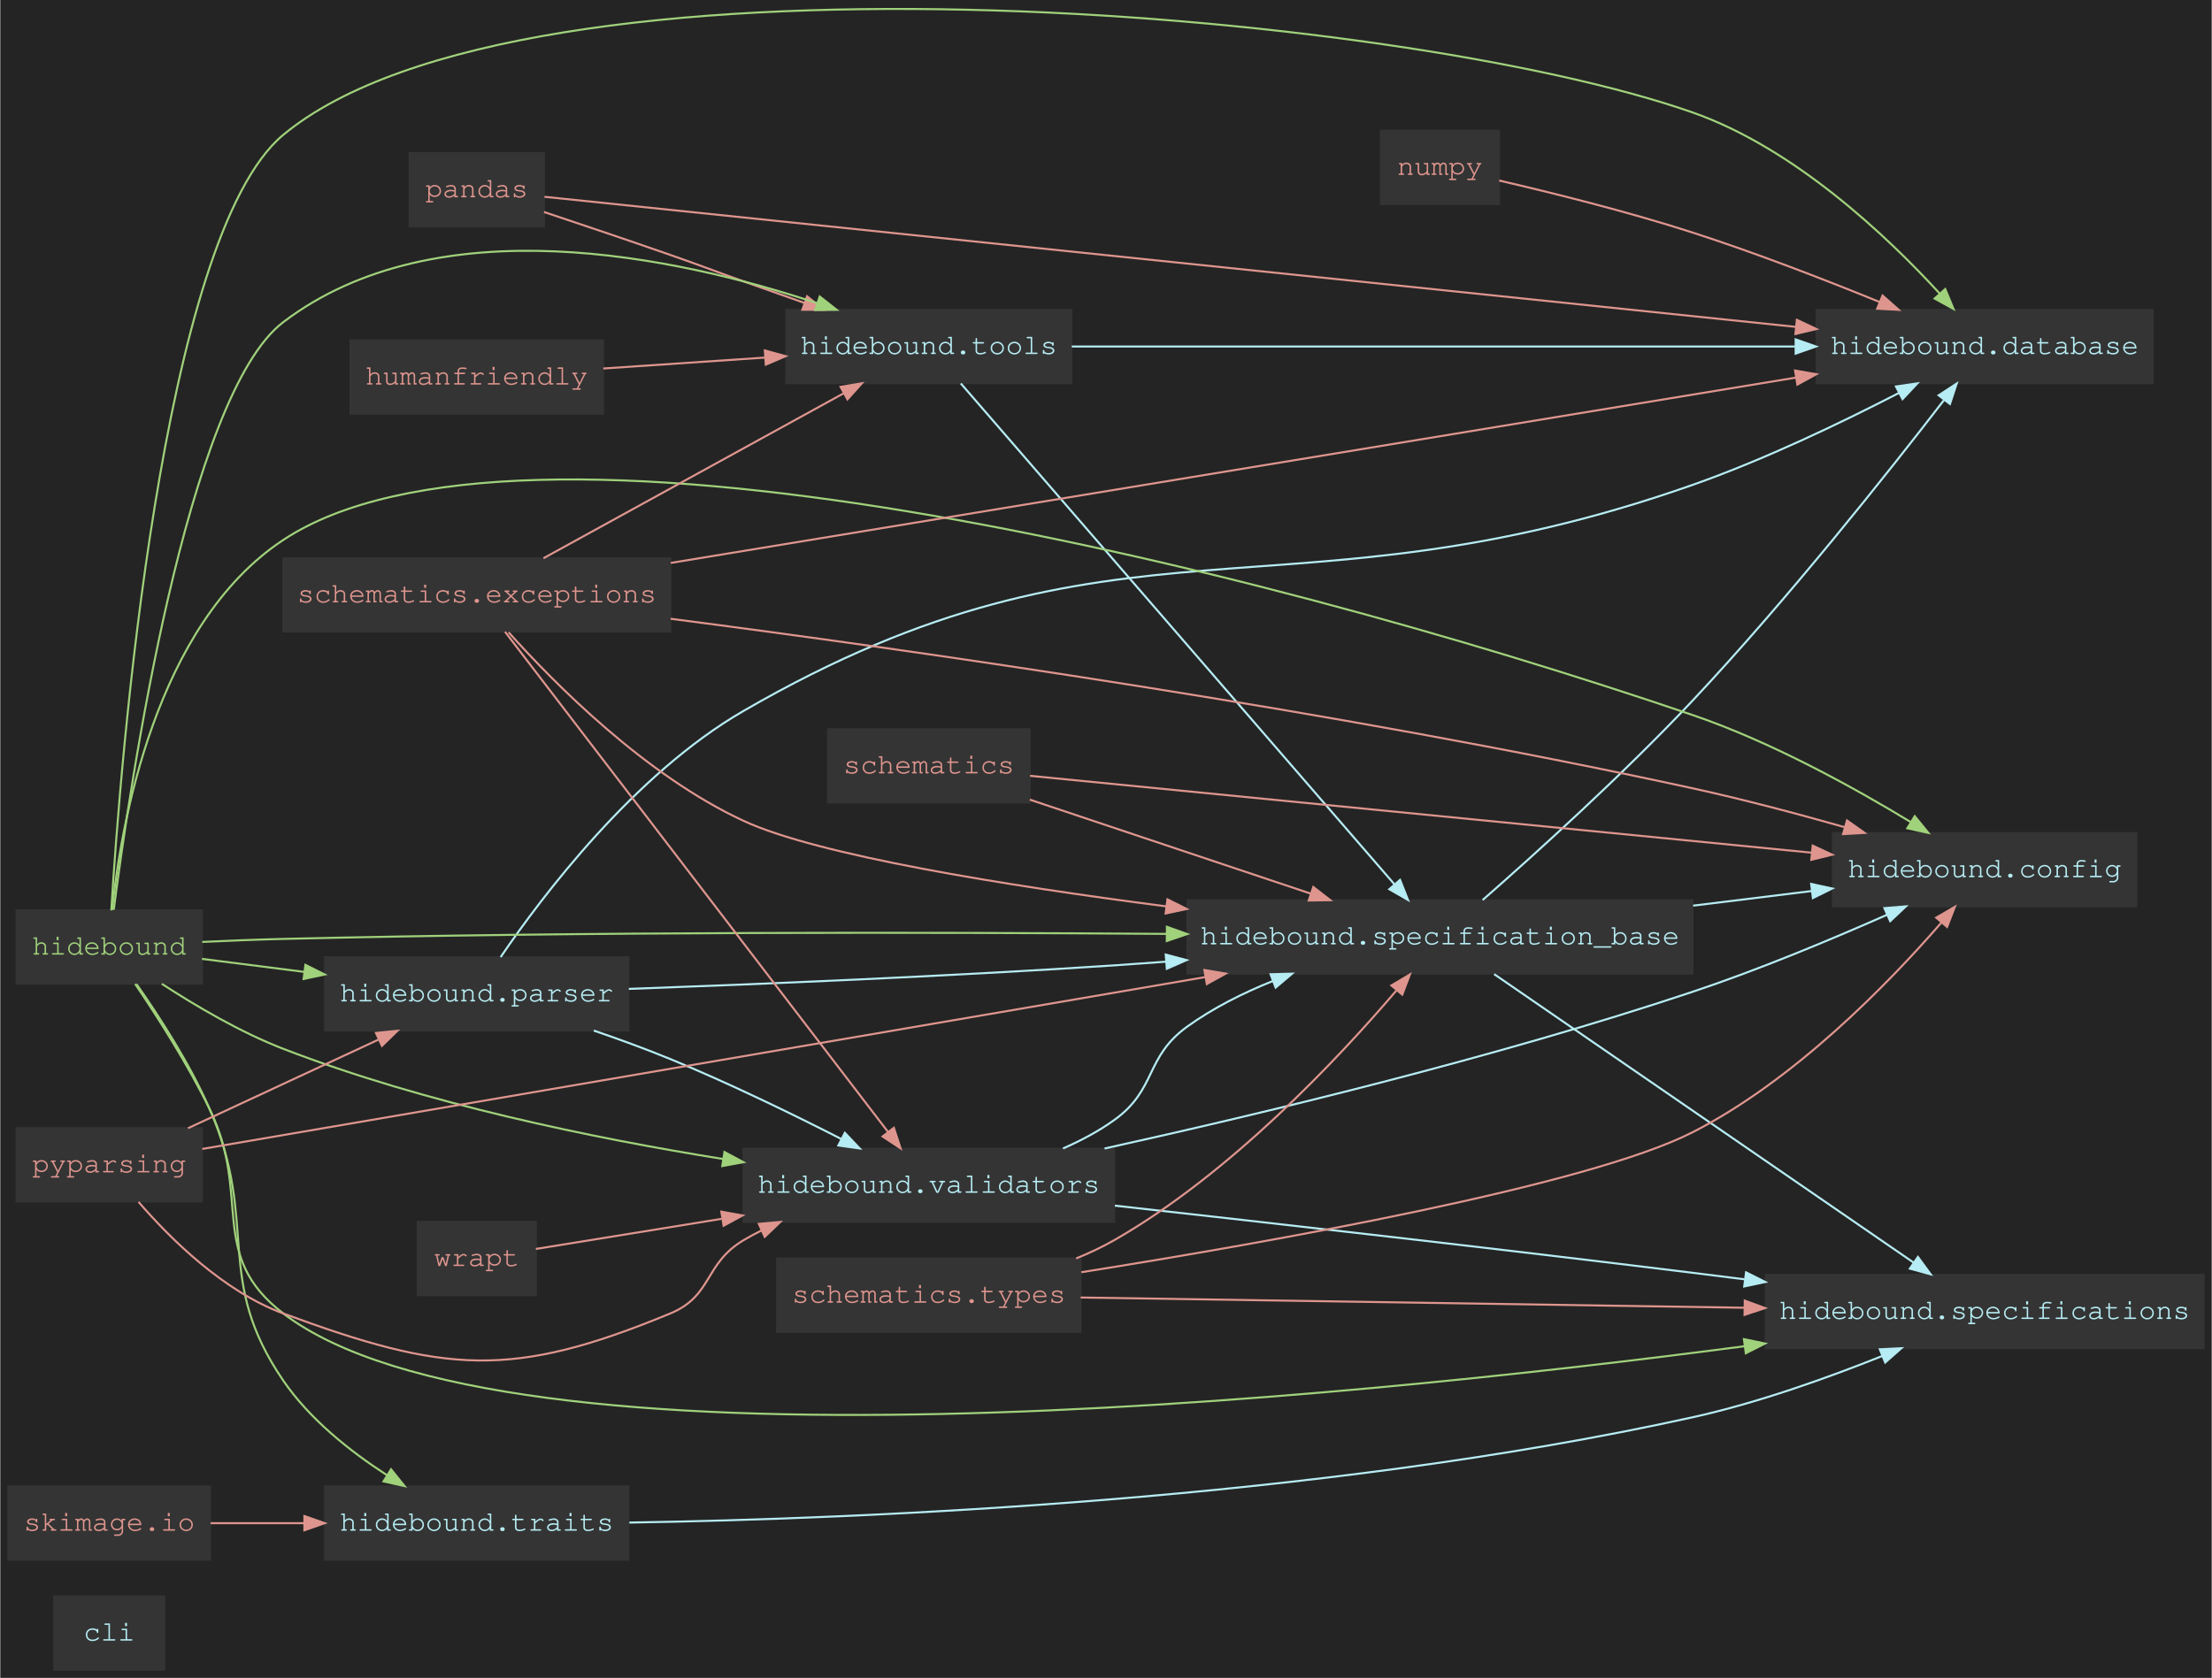
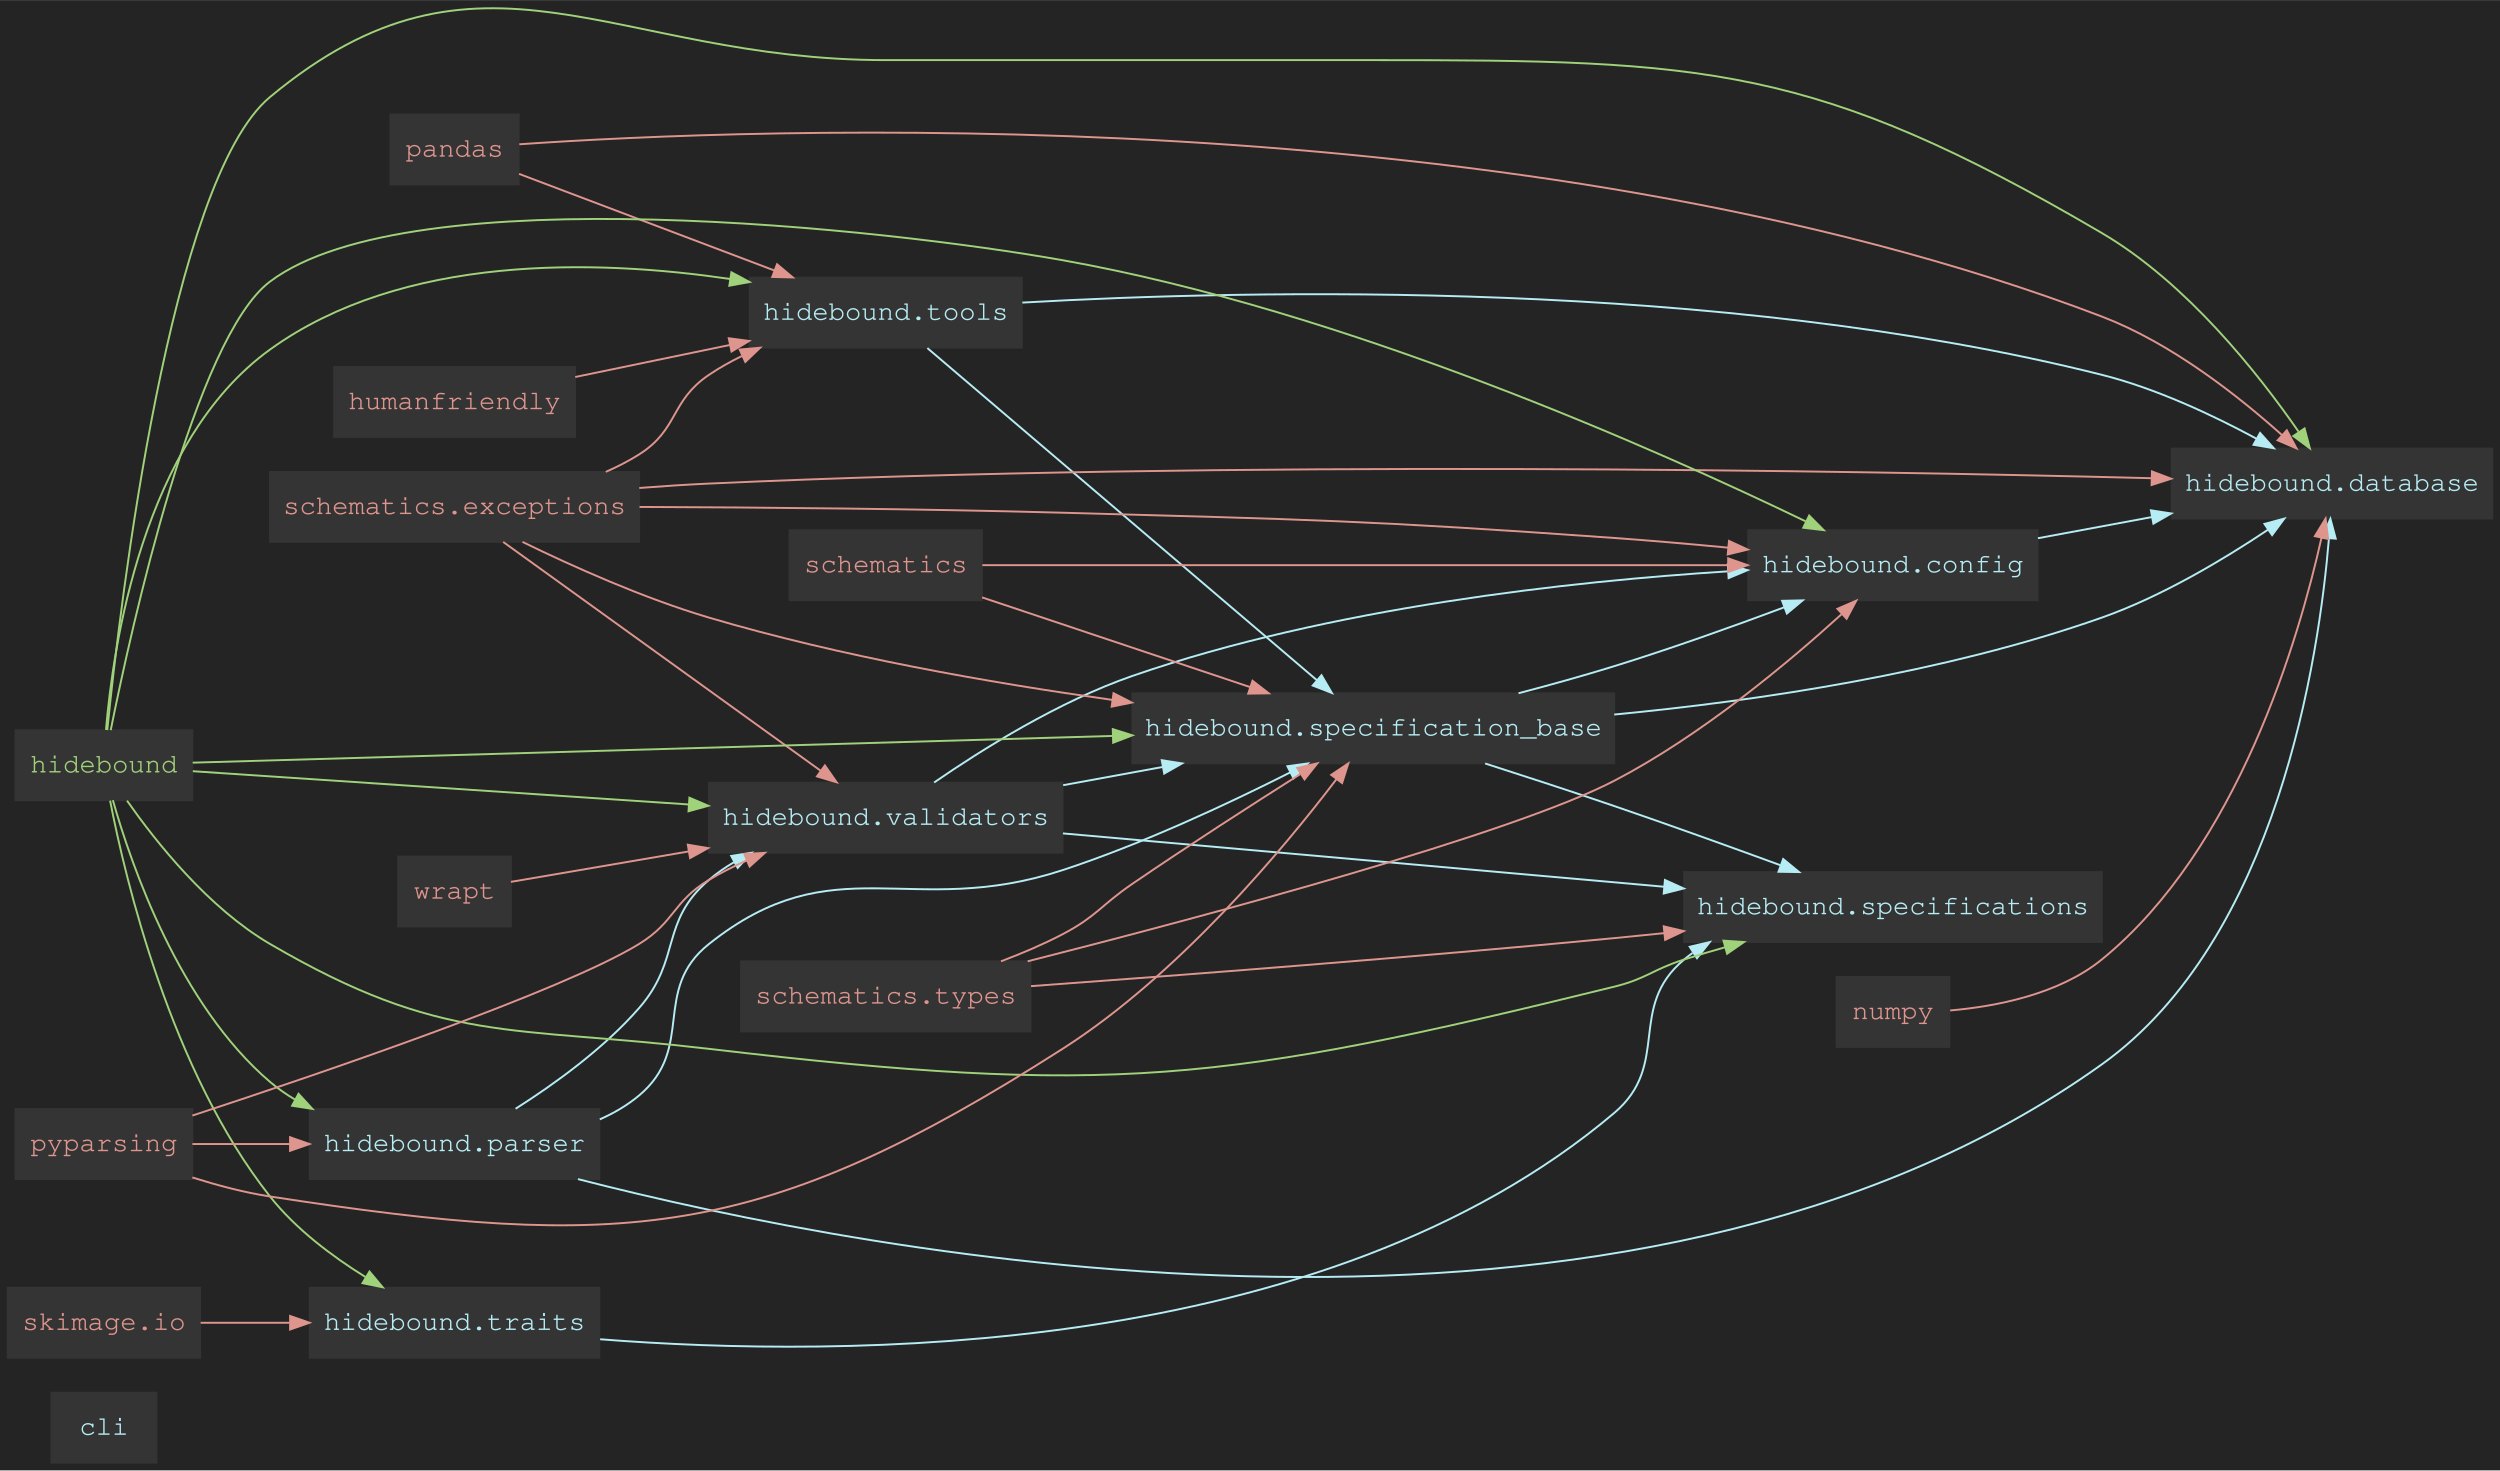
- <svg xmlns="http://www.w3.org/2000/svg" width="1086pt" height="824pt" viewBox="0.00 0.00 1086.00 824.21">
-   <g id="graph0" class="graph" transform="scale(1 1) rotate(0) translate(4 820.2119)">
-     <polygon fill="#242424" stroke="transparent" points="-4,4 -4,-820.212 1082,-820.212 1082,4 -4,4" />
+ <svg xmlns="http://www.w3.org/2000/svg" width="1287pt" height="757pt" viewBox="0.00 0.00 1287.00 756.89">
+   <g id="graph0" class="graph" transform="scale(1 1) rotate(0) translate(4 752.8936)">
+     <polygon fill="#242424" stroke="transparent" points="-4,4 -4,-752.894 1283,-752.894 1283,4 -4,4" />
    <g id="node1" class="node">
      <polygon fill="#343434" stroke="#343434" points="76.5,-36 22.5,-36 22.5,0 76.5,0 76.5,-36" />
      <text text-anchor="middle" x="49.5" y="-14.3" font-family="Courier,monospace" font-size="14.00" fill="#b6ecf3">cli</text>
    </g>
    <g id="node2" class="node">
-       <polygon fill="#343434" stroke="#343434" points="1045,-411 896,-411 896,-375 1045,-375 1045,-411" />
-       <text text-anchor="middle" x="970.5" y="-389.3" font-family="Courier,monospace" font-size="14.00" fill="#b6ecf3">hidebound.config</text>
+       <polygon fill="#343434" stroke="#343434" points="1045,-480 896,-480 896,-444 1045,-444 1045,-480" />
+       <text text-anchor="middle" x="970.5" y="-458.3" font-family="Courier,monospace" font-size="14.00" fill="#b6ecf3">hidebound.config</text>
    </g>
    <g id="node3" class="node">
-       <polygon fill="#343434" stroke="#343434" points="1053,-668 888,-668 888,-632 1053,-632 1053,-668" />
-       <text text-anchor="middle" x="970.5" y="-646.3" font-family="Courier,monospace" font-size="14.00" fill="#b6ecf3">hidebound.database</text>
+       <polygon fill="#343434" stroke="#343434" points="1279,-522 1114,-522 1114,-486 1279,-486 1279,-522" />
+       <text text-anchor="middle" x="1196.5" y="-500.3" font-family="Courier,monospace" font-size="14.00" fill="#b6ecf3">hidebound.database</text>
+     </g>
+     <g id="edge1" class="edge">
+       <path fill="none" stroke="#b6ecf3" d="M1045.127,-475.869C1063.935,-479.364 1084.353,-483.159 1103.925,-486.796" />
+       <polygon fill="#b6ecf3" stroke="#b6ecf3" points="1103.289,-490.238 1113.761,-488.624 1104.569,-483.355 1103.289,-490.238" />
    </g>
    <g id="node4" class="node">
-       <polygon fill="#343434" stroke="#343434" points="304.5,-350 155.5,-350 155.5,-314 304.5,-314 304.5,-350" />
-       <text text-anchor="middle" x="230" y="-328.3" font-family="Courier,monospace" font-size="14.00" fill="#b6ecf3">hidebound.parser</text>
-     </g>
-     <g id="edge1" class="edge">
-       <path fill="none" stroke="#b6ecf3" d="M241.722,-350.084C262.166,-380.094 307.324,-439.951 361,-471 545.293,-577.606 626.154,-511.364 827,-582 862.166,-594.367 900.217,-612.641 928.295,-627.131" />
-       <polygon fill="#b6ecf3" stroke="#b6ecf3" points="926.931,-630.367 937.416,-631.886 930.167,-624.16 926.931,-630.367" />
+       <polygon fill="#343434" stroke="#343434" points="304.5,-182 155.5,-182 155.5,-146 304.5,-146 304.5,-182" />
+       <text text-anchor="middle" x="230" y="-160.3" font-family="Courier,monospace" font-size="14.00" fill="#b6ecf3">hidebound.parser</text>
+     </g>
+     <g id="edge2" class="edge">
+       <path fill="none" stroke="#b6ecf3" d="M293.538,-145.945C445.452,-106.864 835.083,-31.254 1078,-205 1168.401,-269.659 1189.862,-414.532 1194.937,-475.791" />
+       <polygon fill="#b6ecf3" stroke="#b6ecf3" points="1191.456,-476.171 1195.686,-485.885 1198.437,-475.654 1191.456,-476.171" />
    </g>
    <g id="node5" class="node">
-       <polygon fill="#343434" stroke="#343434" points="827,-378 579,-378 579,-342 827,-342 827,-378" />
-       <text text-anchor="middle" x="703" y="-356.3" font-family="Courier,monospace" font-size="14.00" fill="#b6ecf3">hidebound.specification_base</text>
-     </g>
-     <g id="edge2" class="edge">
-       <path fill="none" stroke="#b6ecf3" d="M304.675,-334.446C368.119,-336.738 461.586,-340.62 543,-346 551.299,-346.548 559.837,-347.159 568.444,-347.81" />
-       <polygon fill="#b6ecf3" stroke="#b6ecf3" points="568.331,-351.312 578.57,-348.592 568.869,-344.332 568.331,-351.312" />
+       <polygon fill="#343434" stroke="#343434" points="827,-396 579,-396 579,-360 827,-360 827,-396" />
+       <text text-anchor="middle" x="703" y="-374.3" font-family="Courier,monospace" font-size="14.00" fill="#b6ecf3">hidebound.specification_base</text>
+     </g>
+     <g id="edge3" class="edge">
+       <path fill="none" stroke="#b6ecf3" d="M304.765,-176.692C312.071,-179.922 318.989,-183.959 325,-189 354.255,-213.534 331.123,-243.227 361,-267 425.661,-318.451 464.482,-279.247 543,-305 584.06,-318.467 628.623,-339.356 660.266,-355.344" />
+       <polygon fill="#b6ecf3" stroke="#b6ecf3" points="658.744,-358.497 669.243,-359.923 661.925,-352.261 658.744,-358.497" />
    </g>
    <g id="node9" class="node">
-       <polygon fill="#343434" stroke="#343434" points="543,-256 361,-256 361,-220 543,-220 543,-256" />
-       <text text-anchor="middle" x="452" y="-234.3" font-family="Courier,monospace" font-size="14.00" fill="#b6ecf3">hidebound.validators</text>
-     </g>
-     <g id="edge3" class="edge">
-       <path fill="none" stroke="#b6ecf3" d="M287.459,-313.978C299.947,-309.692 313.006,-304.924 325,-300 353.58,-288.268 384.769,-273.078 409.087,-260.67" />
-       <polygon fill="#b6ecf3" stroke="#b6ecf3" points="410.756,-263.747 418.051,-256.063 407.557,-257.521 410.756,-263.747" />
+       <polygon fill="#343434" stroke="#343434" points="543,-350 361,-350 361,-314 543,-314 543,-350" />
+       <text text-anchor="middle" x="452" y="-328.3" font-family="Courier,monospace" font-size="14.00" fill="#b6ecf3">hidebound.validators</text>
    </g>
    <g id="edge4" class="edge">
-       <path fill="none" stroke="#b6ecf3" d="M827.353,-375.341C847.038,-377.769 866.996,-380.231 885.51,-382.515" />
-       <polygon fill="#b6ecf3" stroke="#b6ecf3" points="885.283,-386.014 895.636,-383.764 886.14,-379.066 885.283,-386.014" />
+       <path fill="none" stroke="#b6ecf3" d="M261.419,-182.166C281.39,-194.836 306.814,-213.163 325,-234 346.971,-259.174 335.548,-278.352 361,-300 364.965,-303.372 369.308,-306.397 373.879,-309.109" />
+       <polygon fill="#b6ecf3" stroke="#b6ecf3" points="372.444,-312.311 382.912,-313.949 375.75,-306.141 372.444,-312.311" />
    </g>
    <g id="edge5" class="edge">
-       <path fill="none" stroke="#b6ecf3" d="M723.962,-378.111C749.265,-400.306 792.687,-439.475 827,-476 873.835,-525.856 923.574,-588.695 950.443,-623.582" />
-       <polygon fill="#b6ecf3" stroke="#b6ecf3" points="947.902,-626.02 956.766,-631.824 953.456,-621.759 947.902,-626.02" />
+       <path fill="none" stroke="#b6ecf3" d="M777.746,-396.063C794.061,-400.347 811.177,-405.103 827,-410 856.196,-419.035 888.212,-430.483 914.581,-440.337" />
+       <polygon fill="#b6ecf3" stroke="#b6ecf3" points="913.433,-443.645 924.025,-443.888 915.896,-437.092 913.433,-443.645" />
+     </g>
+     <g id="edge6" class="edge">
+       <path fill="none" stroke="#b6ecf3" d="M827.004,-385.098C901.458,-392.218 997.111,-406.472 1078,-435 1108.857,-445.883 1140.737,-464.969 1163.648,-480.313" />
+       <polygon fill="#b6ecf3" stroke="#b6ecf3" points="1161.735,-483.244 1171.969,-485.985 1165.678,-477.46 1161.735,-483.244" />
    </g>
    <g id="node6" class="node">
-       <polygon fill="#343434" stroke="#343434" points="1078,-194 863,-194 863,-158 1078,-158 1078,-194" />
-       <text text-anchor="middle" x="970.5" y="-172.3" font-family="Courier,monospace" font-size="14.00" fill="#b6ecf3">hidebound.specifications</text>
-     </g>
-     <g id="edge6" class="edge">
-       <path fill="none" stroke="#b6ecf3" d="M729.627,-341.685C778.298,-308.207 881.584,-237.161 935.729,-199.917" />
-       <polygon fill="#b6ecf3" stroke="#b6ecf3" points="937.725,-202.792 943.981,-194.241 933.758,-197.025 937.725,-202.792" />
+       <polygon fill="#343434" stroke="#343434" points="1078,-304 863,-304 863,-268 1078,-268 1078,-304" />
+       <text text-anchor="middle" x="970.5" y="-282.3" font-family="Courier,monospace" font-size="14.00" fill="#b6ecf3">hidebound.specifications</text>
+     </g>
+     <g id="edge7" class="edge">
+       <path fill="none" stroke="#b6ecf3" d="M760.555,-359.904C781.525,-353.187 805.385,-345.4 827,-338 855.232,-328.335 886.394,-317.11 912.446,-307.569" />
+       <polygon fill="#b6ecf3" stroke="#b6ecf3" points="913.982,-310.733 922.163,-304.001 911.569,-304.162 913.982,-310.733" />
    </g>
    <g id="node7" class="node">
-       <polygon fill="#343434" stroke="#343434" points="522,-668 382,-668 382,-632 522,-632 522,-668" />
-       <text text-anchor="middle" x="452" y="-646.3" font-family="Courier,monospace" font-size="14.00" fill="#b6ecf3">hidebound.tools</text>
-     </g>
-     <g id="edge7" class="edge">
-       <path fill="none" stroke="#b6ecf3" d="M522.197,-650C614.073,-650 775.37,-650 877.378,-650" />
-       <polygon fill="#b6ecf3" stroke="#b6ecf3" points="877.673,-653.5 887.673,-650 877.673,-646.5 877.673,-653.5" />
+       <polygon fill="#343434" stroke="#343434" points="522,-610 382,-610 382,-574 522,-574 522,-610" />
+       <text text-anchor="middle" x="452" y="-588.3" font-family="Courier,monospace" font-size="14.00" fill="#b6ecf3">hidebound.tools</text>
    </g>
    <g id="edge8" class="edge">
-       <path fill="none" stroke="#b6ecf3" d="M467.701,-631.859C510.752,-582.119 630.775,-443.447 680.735,-385.724" />
-       <polygon fill="#b6ecf3" stroke="#b6ecf3" points="683.407,-387.986 687.305,-378.134 678.114,-383.405 683.407,-387.986" />
+       <path fill="none" stroke="#b6ecf3" d="M522.314,-597.172C639.537,-603.863 881.433,-609.412 1078,-560 1105.93,-552.979 1135.207,-539.213 1157.672,-527.087" />
+       <polygon fill="#b6ecf3" stroke="#b6ecf3" points="1159.484,-530.085 1166.549,-522.19 1156.102,-523.956 1159.484,-530.085" />
+     </g>
+     <g id="edge9" class="edge">
+       <path fill="none" stroke="#b6ecf3" d="M473.4,-573.755C518.413,-535.377 622.93,-446.267 673.943,-402.773" />
+       <polygon fill="#b6ecf3" stroke="#b6ecf3" points="676.315,-405.351 681.654,-396.199 671.774,-400.024 676.315,-405.351" />
    </g>
    <g id="node8" class="node">
      <polygon fill="#343434" stroke="#343434" points="304.5,-90 155.5,-90 155.5,-54 304.5,-54 304.5,-90" />
      <text text-anchor="middle" x="230" y="-68.3" font-family="Courier,monospace" font-size="14.00" fill="#b6ecf3">hidebound.traits</text>
    </g>
-     <g id="edge9" class="edge">
-       <path fill="none" stroke="#b6ecf3" d="M304.933,-72.299C418.977,-74.145 642.356,-83.24 827,-124 858.826,-131.026 893.196,-143.304 920.318,-154.166" />
-       <polygon fill="#b6ecf3" stroke="#b6ecf3" points="919.011,-157.413 929.593,-157.938 921.649,-150.929 919.011,-157.413" />
-     </g>
    <g id="edge10" class="edge">
-       <path fill="none" stroke="#b6ecf3" d="M538.306,-256.048C614.993,-272.984 729.687,-300.528 827,-333 859.422,-343.819 894.864,-358.607 922.413,-370.795" />
-       <polygon fill="#b6ecf3" stroke="#b6ecf3" points="921.253,-374.11 931.811,-374.987 924.104,-367.717 921.253,-374.11" />
+       <path fill="none" stroke="#b6ecf3" d="M304.957,-63.499C428.735,-53.778 677.054,-53.099 827,-180 856.453,-204.926 833.356,-234.301 863,-259 864.398,-260.164 865.838,-261.28 867.318,-262.348" />
+       <polygon fill="#b6ecf3" stroke="#b6ecf3" points="865.853,-265.563 876.172,-267.964 869.602,-259.652 865.853,-265.563" />
    </g>
    <g id="edge11" class="edge">
-       <path fill="none" stroke="#b6ecf3" d="M517.89,-256.064C526.74,-259.925 535.381,-264.532 543,-270 564.092,-285.136 557.929,-300.834 579,-316 591.547,-325.031 606.126,-332.362 620.786,-338.261" />
-       <polygon fill="#b6ecf3" stroke="#b6ecf3" points="619.82,-341.638 630.41,-341.934 622.316,-335.098 619.82,-341.638" />
+       <path fill="none" stroke="#b6ecf3" d="M476.89,-350.126C501.55,-367.133 541.027,-391.86 579,-405 680.774,-440.217 804.742,-453.677 885.539,-458.82" />
+       <polygon fill="#b6ecf3" stroke="#b6ecf3" points="885.47,-462.323 895.664,-459.436 885.895,-455.336 885.47,-462.323" />
    </g>
    <g id="edge12" class="edge">
-       <path fill="none" stroke="#b6ecf3" d="M543.367,-227.975C619.332,-219.531 730.258,-206.95 827,-195 835.336,-193.97 843.941,-192.886 852.603,-191.778" />
-       <polygon fill="#b6ecf3" stroke="#b6ecf3" points="853.313,-195.215 862.785,-190.469 852.42,-188.273 853.313,-195.215" />
+       <path fill="none" stroke="#b6ecf3" d="M543.327,-348.737C559.965,-351.786 577.471,-354.995 594.549,-358.124" />
+       <polygon fill="#b6ecf3" stroke="#b6ecf3" points="594.077,-361.596 604.544,-359.956 595.339,-354.711 594.077,-361.596" />
+     </g>
+     <g id="edge13" class="edge">
+       <path fill="none" stroke="#b6ecf3" d="M543.206,-323.908C629.279,-316.272 758.774,-304.784 852.641,-296.456" />
+       <polygon fill="#b6ecf3" stroke="#b6ecf3" points="853.104,-299.929 862.756,-295.559 852.486,-292.956 853.104,-299.929" />
    </g>
    <g id="node10" class="node">
-       <polygon fill="#343434" stroke="#343434" points="732,-756 674,-756 674,-720 732,-720 732,-756" />
-       <text text-anchor="middle" x="703" y="-734.3" font-family="Courier,monospace" font-size="14.00" fill="#de958e">numpy</text>
-     </g>
-     <g id="edge13" class="edge">
-       <path fill="none" stroke="#de958e" d="M732.094,-731.53C757.403,-725.657 794.946,-716.349 827,-706 857.961,-696.004 891.902,-682.861 919,-671.821" />
-       <polygon fill="#de958e" stroke="#de958e" points="920.36,-675.046 928.283,-668.012 917.703,-668.57 920.36,-675.046" />
+       <polygon fill="#343434" stroke="#343434" points="999.5,-250 941.5,-250 941.5,-214 999.5,-214 999.5,-250" />
+       <text text-anchor="middle" x="970.5" y="-228.3" font-family="Courier,monospace" font-size="14.00" fill="#de958e">numpy</text>
+     </g>
+     <g id="edge14" class="edge">
+       <path fill="none" stroke="#de958e" d="M999.962,-232.763C1023.434,-234.807 1055.912,-241.022 1078,-259 1148.133,-316.084 1179.634,-424.749 1191.067,-475.966" />
+       <polygon fill="#de958e" stroke="#de958e" points="1187.696,-476.936 1193.209,-485.984 1194.541,-475.473 1187.696,-476.936" />
    </g>
    <g id="node11" class="node">
-       <polygon fill="#343434" stroke="#343434" points="292,-653 168,-653 168,-617 292,-617 292,-653" />
-       <text text-anchor="middle" x="230" y="-631.3" font-family="Courier,monospace" font-size="14.00" fill="#de958e">humanfriendly</text>
-     </g>
-     <g id="edge14" class="edge">
-       <path fill="none" stroke="#de958e" d="M292.135,-639.198C316.708,-640.859 345.273,-642.789 371.402,-644.554" />
-       <polygon fill="#de958e" stroke="#de958e" points="371.451,-648.065 381.664,-645.248 371.923,-641.081 371.451,-648.065" />
+       <polygon fill="#343434" stroke="#343434" points="292,-564 168,-564 168,-528 292,-528 292,-564" />
+       <text text-anchor="middle" x="230" y="-542.3" font-family="Courier,monospace" font-size="14.00" fill="#de958e">humanfriendly</text>
+     </g>
+     <g id="edge15" class="edge">
+       <path fill="none" stroke="#de958e" d="M292.135,-558.875C316.817,-563.989 345.526,-569.938 371.749,-575.371" />
+       <polygon fill="#de958e" stroke="#de958e" points="371.162,-578.824 381.664,-577.426 372.582,-571.97 371.162,-578.824" />
    </g>
    <g id="node12" class="node">
-       <polygon fill="#343434" stroke="#343434" points="263,-745 197,-745 197,-709 263,-709 263,-745" />
-       <text text-anchor="middle" x="230" y="-723.3" font-family="Courier,monospace" font-size="14.00" fill="#de958e">pandas</text>
-     </g>
-     <g id="edge15" class="edge">
-       <path fill="none" stroke="#de958e" d="M263.256,-723.542C370.76,-712.363 711.543,-676.927 877.663,-659.654" />
-       <polygon fill="#de958e" stroke="#de958e" points="878.28,-663.108 887.864,-658.593 877.556,-656.146 878.28,-663.108" />
+       <polygon fill="#343434" stroke="#343434" points="501.5,-480 402.5,-480 402.5,-444 501.5,-444 501.5,-480" />
+       <text text-anchor="middle" x="452" y="-458.3" font-family="Courier,monospace" font-size="14.00" fill="#de958e">schematics</text>
    </g>
    <g id="edge16" class="edge">
-       <path fill="none" stroke="#de958e" d="M263.034,-716.068C281.329,-709.964 304.46,-702.167 325,-695 341.062,-689.396 344.976,-687.711 361,-682 370.683,-678.549 380.955,-674.913 390.976,-671.38" />
-       <polygon fill="#de958e" stroke="#de958e" points="392.21,-674.656 400.479,-668.033 389.884,-668.053 392.21,-674.656" />
+       <path fill="none" stroke="#de958e" d="M501.716,-462C590.236,-462 776.103,-462 885.332,-462" />
+       <polygon fill="#de958e" stroke="#de958e" points="885.657,-465.5 895.657,-462 885.657,-458.5 885.657,-465.5" />
+     </g>
+     <g id="edge17" class="edge">
+       <path fill="none" stroke="#de958e" d="M501.589,-445.404C541.088,-432.186 596.655,-413.589 639.422,-399.277" />
+       <polygon fill="#de958e" stroke="#de958e" points="640.796,-402.508 649.169,-396.015 638.575,-395.87 640.796,-402.508" />
    </g>
    <g id="node13" class="node">
-       <polygon fill="#343434" stroke="#343434" points="95,-373 4,-373 4,-337 95,-337 95,-373" />
-       <text text-anchor="middle" x="49.5" y="-351.3" font-family="Courier,monospace" font-size="14.00" fill="#a0d17b">hidebound</text>
-     </g>
-     <g id="edge17" class="edge">
-       <path fill="none" stroke="#a0d17b" d="M50.903,-373.244C55.155,-414.234 71.811,-513.292 135,-555 250.791,-631.428 604.087,-544.946 827,-469 865.407,-455.915 905.985,-433.521 934.154,-416.422" />
-       <polygon fill="#a0d17b" stroke="#a0d17b" points="936.162,-419.296 942.845,-411.074 932.494,-413.334 936.162,-419.296" />
+       <polygon fill="#343434" stroke="#343434" points="263,-694 197,-694 197,-658 263,-658 263,-694" />
+       <text text-anchor="middle" x="230" y="-672.3" font-family="Courier,monospace" font-size="14.00" fill="#de958e">pandas</text>
    </g>
    <g id="edge18" class="edge">
-       <path fill="none" stroke="#a0d17b" d="M50.508,-373.014C54.893,-444.161 74.873,-704.149 135,-754 253.396,-852.163 681.894,-815.97 827,-765 877.111,-747.398 922.692,-704.109 948.47,-675.952" />
-       <polygon fill="#a0d17b" stroke="#a0d17b" points="951.132,-678.226 955.203,-668.445 945.92,-673.552 951.132,-678.226" />
+       <path fill="none" stroke="#de958e" d="M263.361,-678.673C380.05,-686.785 779.014,-704.054 1078,-590 1113.692,-576.384 1148.316,-549.118 1170.825,-528.92" />
+       <polygon fill="#de958e" stroke="#de958e" points="1173.255,-531.44 1178.264,-522.104 1168.526,-526.279 1173.255,-531.44" />
    </g>
    <g id="edge19" class="edge">
-       <path fill="none" stroke="#a0d17b" d="M95.048,-349.196C110.326,-347.249 127.89,-345.011 145.187,-342.807" />
-       <polygon fill="#a0d17b" stroke="#a0d17b" points="145.844,-346.252 155.322,-341.516 144.959,-339.308 145.844,-346.252" />
+       <path fill="none" stroke="#de958e" d="M263.236,-663.424C297.911,-650.304 352.932,-629.485 394.646,-613.702" />
+       <polygon fill="#de958e" stroke="#de958e" points="396.022,-616.923 404.136,-610.111 393.544,-610.376 396.022,-616.923" />
+     </g>
+     <g id="node14" class="node">
+       <polygon fill="#343434" stroke="#343434" points="526.5,-258 377.5,-258 377.5,-222 526.5,-222 526.5,-258" />
+       <text text-anchor="middle" x="452" y="-236.3" font-family="Courier,monospace" font-size="14.00" fill="#de958e">schematics.types</text>
    </g>
    <g id="edge20" class="edge">
-       <path fill="none" stroke="#a0d17b" d="M95.19,-357.518C108.061,-358.124 122.076,-358.687 135,-359 283.326,-362.598 453.503,-362.312 568.61,-361.465" />
-       <polygon fill="#a0d17b" stroke="#a0d17b" points="568.907,-364.963 578.88,-361.387 568.854,-357.963 568.907,-364.963" />
+       <path fill="none" stroke="#de958e" d="M525.038,-258.075C618.406,-281.788 774.289,-323.596 827,-351 871.765,-374.273 916.694,-411.882 944.055,-436.773" />
+       <polygon fill="#de958e" stroke="#de958e" points="941.9,-439.547 951.627,-443.747 946.642,-434.398 941.9,-439.547" />
    </g>
    <g id="edge21" class="edge">
-       <path fill="none" stroke="#a0d17b" d="M62.239,-336.874C72.982,-321.051 88.277,-297.209 99,-275 119.539,-232.462 97.463,-203.676 135,-175 244.173,-91.599 649.238,-132.171 852.53,-158.912" />
-       <polygon fill="#a0d17b" stroke="#a0d17b" points="852.278,-162.409 862.651,-160.254 853.198,-155.47 852.278,-162.409" />
+       <path fill="none" stroke="#de958e" d="M511.304,-258.07C522.085,-262.131 533.057,-266.801 543,-272 560.49,-281.146 562.702,-286.868 579,-298 607.639,-317.561 640.665,-338.805 665.428,-354.482" />
+       <polygon fill="#de958e" stroke="#de958e" points="663.83,-357.612 674.154,-359.992 667.568,-351.694 663.83,-357.612" />
    </g>
    <g id="edge22" class="edge">
-       <path fill="none" stroke="#a0d17b" d="M51.732,-373.333C59.523,-433.938 87.637,-626.025 135,-662 210.661,-719.469 328.306,-694.033 396.99,-671.331" />
-       <polygon fill="#a0d17b" stroke="#a0d17b" points="398.416,-674.543 406.758,-668.012 396.163,-667.916 398.416,-674.543" />
+       <path fill="none" stroke="#de958e" d="M526.767,-245.291C602.498,-250.813 722.976,-260.042 827,-270 835.34,-270.798 843.948,-271.661 852.612,-272.557" />
+       <polygon fill="#de958e" stroke="#de958e" points="852.486,-276.063 862.796,-273.623 853.215,-269.101 852.486,-276.063" />
+     </g>
+     <g id="node15" class="node">
+       <polygon fill="#343434" stroke="#343434" points="325,-510 135,-510 135,-474 325,-474 325,-510" />
+       <text text-anchor="middle" x="230" y="-488.3" font-family="Courier,monospace" font-size="14.00" fill="#de958e">schematics.exceptions</text>
    </g>
    <g id="edge23" class="edge">
-       <path fill="none" stroke="#a0d17b" d="M62.918,-336.771C73.933,-321.079 89.252,-297.476 99,-275 123.366,-218.818 100.419,-192.54 135,-142 147.924,-123.111 167.661,-107.377 185.802,-95.642" />
-       <polygon fill="#a0d17b" stroke="#a0d17b" points="187.9,-98.459 194.543,-90.206 184.203,-92.515 187.9,-98.459" />
+       <path fill="none" stroke="#de958e" d="M325.216,-491.98C387.248,-491.747 469.937,-491.022 543,-489 669.306,-485.505 700.968,-485.026 827,-476 846.029,-474.637 866.447,-472.845 885.739,-471" />
+       <polygon fill="#de958e" stroke="#de958e" points="886.097,-474.481 895.712,-470.032 885.421,-467.514 886.097,-474.481" />
    </g>
    <g id="edge24" class="edge">
-       <path fill="none" stroke="#a0d17b" d="M75.344,-336.93C91.757,-326.219 113.827,-313.181 135,-305 204.727,-278.057 287.485,-261.032 350.955,-250.889" />
-       <polygon fill="#a0d17b" stroke="#a0d17b" points="351.634,-254.325 360.971,-249.319 350.55,-247.41 351.634,-254.325" />
-     </g>
-     <g id="node14" class="node">
-       <polygon fill="#343434" stroke="#343434" points="501.5,-462 402.5,-462 402.5,-426 501.5,-426 501.5,-462" />
-       <text text-anchor="middle" x="452" y="-440.3" font-family="Courier,monospace" font-size="14.00" fill="#de958e">schematics</text>
+       <path fill="none" stroke="#de958e" d="M325.091,-501.738C337.166,-502.672 349.365,-503.468 361,-504 630.305,-516.309 948.947,-510.745 1103.348,-506.772" />
+       <polygon fill="#de958e" stroke="#de958e" points="1103.823,-510.261 1113.728,-506.501 1103.64,-503.264 1103.823,-510.261" />
    </g>
    <g id="edge25" class="edge">
-       <path fill="none" stroke="#de958e" d="M501.716,-439.11C590.325,-430.394 776.478,-412.084 885.662,-401.345" />
-       <polygon fill="#de958e" stroke="#de958e" points="886.048,-404.824 895.657,-400.362 885.363,-397.857 886.048,-404.824" />
+       <path fill="none" stroke="#de958e" d="M264.98,-473.97C290.874,-461.325 327.347,-444.961 361,-435 428.115,-415.134 504.819,-401.556 568.555,-392.651" />
+       <polygon fill="#de958e" stroke="#de958e" points="569.239,-396.09 578.669,-391.262 568.286,-389.155 569.239,-396.09" />
    </g>
    <g id="edge26" class="edge">
-       <path fill="none" stroke="#de958e" d="M501.589,-427.404C541.088,-414.186 596.655,-395.589 639.422,-381.277" />
-       <polygon fill="#de958e" stroke="#de958e" points="640.796,-384.508 649.169,-378.015 638.575,-377.87 640.796,-384.508" />
-     </g>
-     <g id="node15" class="node">
-       <polygon fill="#343434" stroke="#343434" points="526.5,-202 377.5,-202 377.5,-166 526.5,-166 526.5,-202" />
-       <text text-anchor="middle" x="452" y="-180.3" font-family="Courier,monospace" font-size="14.00" fill="#de958e">schematics.types</text>
+       <path fill="none" stroke="#de958e" d="M307.846,-510.03C313.84,-512.638 319.637,-515.611 325,-519 345.5,-531.955 340.907,-546.424 361,-560 366.282,-563.569 372.005,-566.783 377.921,-569.671" />
+       <polygon fill="#de958e" stroke="#de958e" points="376.788,-573 387.34,-573.942 379.678,-566.625 376.788,-573" />
    </g>
    <g id="edge27" class="edge">
-       <path fill="none" stroke="#de958e" d="M526.893,-195.273C620.701,-210.199 775.396,-237.709 827,-264 877.202,-289.577 923.379,-337.227 949.151,-366.906" />
-       <polygon fill="#de958e" stroke="#de958e" points="946.709,-369.437 955.865,-374.768 952.032,-364.891 946.709,-369.437" />
+       <path fill="none" stroke="#de958e" d="M255.035,-473.957C295.09,-445.088 373.627,-388.485 418.483,-356.157" />
+       <polygon fill="#de958e" stroke="#de958e" points="420.65,-358.909 426.716,-350.223 416.557,-353.23 420.65,-358.909" />
+     </g>
+     <g id="node16" class="node">
+       <polygon fill="#343434" stroke="#343434" points="95,-377 4,-377 4,-341 95,-341 95,-377" />
+       <text text-anchor="middle" x="49.5" y="-355.3" font-family="Courier,monospace" font-size="14.00" fill="#a0d17b">hidebound</text>
    </g>
    <g id="edge28" class="edge">
-       <path fill="none" stroke="#de958e" d="M524.332,-202.051C530.812,-204.677 537.134,-207.648 543,-211 600.118,-243.637 653.231,-300.375 681.583,-333.622" />
-       <polygon fill="#de958e" stroke="#de958e" points="679.129,-336.142 688.245,-341.54 684.485,-331.635 679.129,-336.142" />
+       <path fill="none" stroke="#a0d17b" d="M52.998,-377.063C63.52,-429.374 96.539,-579.104 135,-608 207.514,-662.48 453.701,-634.879 543,-619 688.384,-593.148 849.169,-521.456 925.506,-484.568" />
+       <polygon fill="#a0d17b" stroke="#a0d17b" points="927.368,-487.554 934.829,-480.032 924.306,-481.259 927.368,-487.554" />
    </g>
    <g id="edge29" class="edge">
-       <path fill="none" stroke="#de958e" d="M526.564,-182.85C611.771,-181.535 752.34,-179.366 852.466,-177.821" />
-       <polygon fill="#de958e" stroke="#de958e" points="852.69,-181.318 862.635,-177.664 852.582,-174.319 852.69,-181.318" />
-     </g>
-     <g id="node16" class="node">
-       <polygon fill="#343434" stroke="#343434" points="325,-546 135,-546 135,-510 325,-510 325,-546" />
-       <text text-anchor="middle" x="230" y="-524.3" font-family="Courier,monospace" font-size="14.00" fill="#de958e">schematics.exceptions</text>
+       <path fill="none" stroke="#a0d17b" d="M51.228,-377.098C57.803,-441.821 83.536,-660.219 135,-703 243.538,-793.225 310.858,-722 452,-722 452,-722 452,-722 703,-722 874.296,-722 930.24,-719.657 1078,-633 1121.743,-607.346 1158.777,-560.381 1179.284,-530.751" />
+       <polygon fill="#a0d17b" stroke="#a0d17b" points="1182.396,-532.397 1185.106,-522.155 1176.6,-528.472 1182.396,-532.397" />
    </g>
    <g id="edge30" class="edge">
-       <path fill="none" stroke="#de958e" d="M325.233,-516.256C443.586,-500.879 651.405,-471.314 827,-433 851.542,-427.645 878.117,-420.596 901.65,-413.909" />
-       <polygon fill="#de958e" stroke="#de958e" points="902.889,-417.195 911.535,-411.071 900.957,-410.466 902.889,-417.195" />
+       <path fill="none" stroke="#a0d17b" d="M54.108,-340.998C63.568,-307.598 88.324,-235.821 135,-196 138.953,-192.627 143.277,-189.606 147.831,-186.9" />
+       <polygon fill="#a0d17b" stroke="#a0d17b" points="149.673,-189.884 156.834,-182.075 146.367,-183.714 149.673,-189.884" />
    </g>
    <g id="edge31" class="edge">
-       <path fill="none" stroke="#de958e" d="M325.291,-543.7C468.245,-567.252 736.481,-611.445 877.865,-634.738" />
-       <polygon fill="#de958e" stroke="#de958e" points="877.386,-638.206 887.822,-636.378 878.524,-631.299 877.386,-638.206" />
+       <path fill="none" stroke="#a0d17b" d="M95.193,-360.329C192.071,-363.145 421.294,-369.81 568.91,-374.101" />
+       <polygon fill="#a0d17b" stroke="#a0d17b" points="568.856,-377.601 578.953,-374.393 569.059,-370.604 568.856,-377.601" />
    </g>
    <g id="edge32" class="edge">
-       <path fill="none" stroke="#de958e" d="M245.666,-509.58C268.331,-484.262 312.859,-439.315 361,-417 397.53,-400.067 489.274,-385.266 568.551,-374.993" />
-       <polygon fill="#de958e" stroke="#de958e" points="569.175,-378.442 578.649,-373.7 568.285,-371.498 569.175,-378.442" />
+       <path fill="none" stroke="#a0d17b" d="M61.385,-340.781C76.106,-319.719 103.173,-285.574 135,-267 224.194,-214.947 258.437,-225.083 361,-213 567.173,-188.711 625.428,-195.341 827,-245 843.669,-249.107 846.643,-253.788 863,-259 869.807,-261.169 876.9,-263.277 884.054,-265.295" />
+       <polygon fill="#a0d17b" stroke="#a0d17b" points="883.254,-268.705 893.825,-267.99 885.115,-261.957 883.254,-268.705" />
    </g>
    <g id="edge33" class="edge">
-       <path fill="none" stroke="#de958e" d="M262.757,-546.001C301.86,-567.491 367.323,-603.466 410.082,-626.964" />
-       <polygon fill="#de958e" stroke="#de958e" points="408.659,-630.176 419.109,-631.925 412.031,-624.041 408.659,-630.176" />
+       <path fill="none" stroke="#a0d17b" d="M50.561,-377.234C54.122,-419.803 69.474,-525.696 135,-573 203.171,-622.213 302.614,-619.536 371.88,-609.327" />
+       <polygon fill="#a0d17b" stroke="#a0d17b" points="372.531,-612.768 381.873,-607.771 371.454,-605.851 372.531,-612.768" />
    </g>
    <g id="edge34" class="edge">
-       <path fill="none" stroke="#de958e" d="M243.887,-509.859C281.887,-460.22 387.686,-322.014 432.036,-264.079" />
-       <polygon fill="#de958e" stroke="#de958e" points="434.819,-266.202 438.118,-256.134 429.26,-261.947 434.819,-266.202" />
+       <path fill="none" stroke="#a0d17b" d="M52.687,-340.776C60.513,-300.348 83.886,-201.625 135,-137 148.196,-120.316 166.843,-106.268 184.126,-95.549" />
+       <polygon fill="#a0d17b" stroke="#a0d17b" points="186.21,-98.381 193.004,-90.251 182.623,-92.37 186.21,-98.381" />
+     </g>
+     <g id="edge35" class="edge">
+       <path fill="none" stroke="#a0d17b" d="M95.28,-355.929C156.992,-351.789 268.572,-344.305 350.56,-338.805" />
+       <polygon fill="#a0d17b" stroke="#a0d17b" points="350.915,-342.289 360.659,-338.127 350.447,-335.305 350.915,-342.289" />
    </g>
    <g id="node17" class="node">
-       <polygon fill="#343434" stroke="#343434" points="95,-266 4,-266 4,-230 95,-230 95,-266" />
-       <text text-anchor="middle" x="49.5" y="-244.3" font-family="Courier,monospace" font-size="14.00" fill="#de958e">pyparsing</text>
-     </g>
-     <g id="edge35" class="edge">
-       <path fill="none" stroke="#de958e" d="M88.222,-266.02C115.609,-278.765 152.517,-295.941 181.81,-309.574" />
-       <polygon fill="#de958e" stroke="#de958e" points="180.488,-312.819 191.031,-313.865 183.442,-306.473 180.488,-312.819" />
+       <polygon fill="#343434" stroke="#343434" points="95,-182 4,-182 4,-146 95,-146 95,-182" />
+       <text text-anchor="middle" x="49.5" y="-160.3" font-family="Courier,monospace" font-size="14.00" fill="#de958e">pyparsing</text>
    </g>
    <g id="edge36" class="edge">
-       <path fill="none" stroke="#de958e" d="M95.193,-255.831C196.324,-273.163 441.671,-315.212 587.857,-340.266" />
-       <polygon fill="#de958e" stroke="#de958e" points="587.327,-343.726 597.774,-341.966 588.509,-336.827 587.327,-343.726" />
+       <path fill="none" stroke="#de958e" d="M95.048,-164C110.326,-164 127.89,-164 145.187,-164" />
+       <polygon fill="#de958e" stroke="#de958e" points="145.322,-167.5 155.322,-164 145.321,-160.5 145.322,-167.5" />
    </g>
    <g id="edge37" class="edge">
-       <path fill="none" stroke="#de958e" d="M63.904,-229.795C79.301,-211.944 105.517,-185.874 135,-175 214.227,-145.779 246.983,-142.685 325,-175 345.905,-183.659 341.557,-199.426 361,-211 363.832,-212.686 366.777,-214.273 369.8,-215.767" />
-       <polygon fill="#de958e" stroke="#de958e" points="368.515,-219.027 379.068,-219.972 371.408,-212.653 368.515,-219.027" />
+       <path fill="none" stroke="#de958e" d="M95.032,-146.792C107.779,-142.756 121.769,-139.039 135,-137 317.3,-108.9 387.522,-113.756 543,-213 602.785,-251.161 656.685,-315.876 684.049,-351.873" />
+       <polygon fill="#de958e" stroke="#de958e" points="681.307,-354.05 690.108,-359.948 686.906,-349.848 681.307,-354.05" />
+     </g>
+     <g id="edge38" class="edge">
+       <path fill="none" stroke="#de958e" d="M95.042,-178.666C162.512,-200.787 285.327,-242.684 325,-267 343.506,-278.342 342.384,-288.84 361,-300 367.123,-303.67 373.729,-307.006 380.489,-310.016" />
+       <polygon fill="#de958e" stroke="#de958e" points="379.195,-313.269 389.77,-313.92 381.909,-306.816 379.195,-313.269" />
    </g>
    <g id="node18" class="node">
-       <polygon fill="#343434" stroke="#343434" points="259,-220 201,-220 201,-184 259,-184 259,-220" />
-       <text text-anchor="middle" x="230" y="-198.3" font-family="Courier,monospace" font-size="14.00" fill="#de958e">wrapt</text>
-     </g>
-     <g id="edge38" class="edge">
-       <path fill="none" stroke="#de958e" d="M259.023,-206.706C282.455,-210.506 316.901,-216.092 350.229,-221.497" />
-       <polygon fill="#de958e" stroke="#de958e" points="350.091,-225.02 360.523,-223.166 351.212,-218.11 350.091,-225.02" />
+       <polygon fill="#343434" stroke="#343434" points="259,-312 201,-312 201,-276 259,-276 259,-312" />
+       <text text-anchor="middle" x="230" y="-290.3" font-family="Courier,monospace" font-size="14.00" fill="#de958e">wrapt</text>
+     </g>
+     <g id="edge39" class="edge">
+       <path fill="none" stroke="#de958e" d="M259.023,-298.968C282.556,-302.996 317.198,-308.926 350.66,-314.654" />
+       <polygon fill="#de958e" stroke="#de958e" points="350.075,-318.104 360.523,-316.342 351.257,-311.205 350.075,-318.104" />
    </g>
    <g id="node19" class="node">
      <polygon fill="#343434" stroke="#343434" points="99,-90 0,-90 0,-54 99,-54 99,-90" />
      <text text-anchor="middle" x="49.5" y="-68.3" font-family="Courier,monospace" font-size="14.00" fill="#de958e">skimage.io</text>
    </g>
-     <g id="edge39" class="edge">
+     <g id="edge40" class="edge">
      <path fill="none" stroke="#de958e" d="M99.3,-72C113.51,-72 129.406,-72 145.087,-72" />
      <polygon fill="#de958e" stroke="#de958e" points="145.34,-75.5 155.34,-72 145.34,-68.5 145.34,-75.5" />
    </g>
  </g>
</svg>
